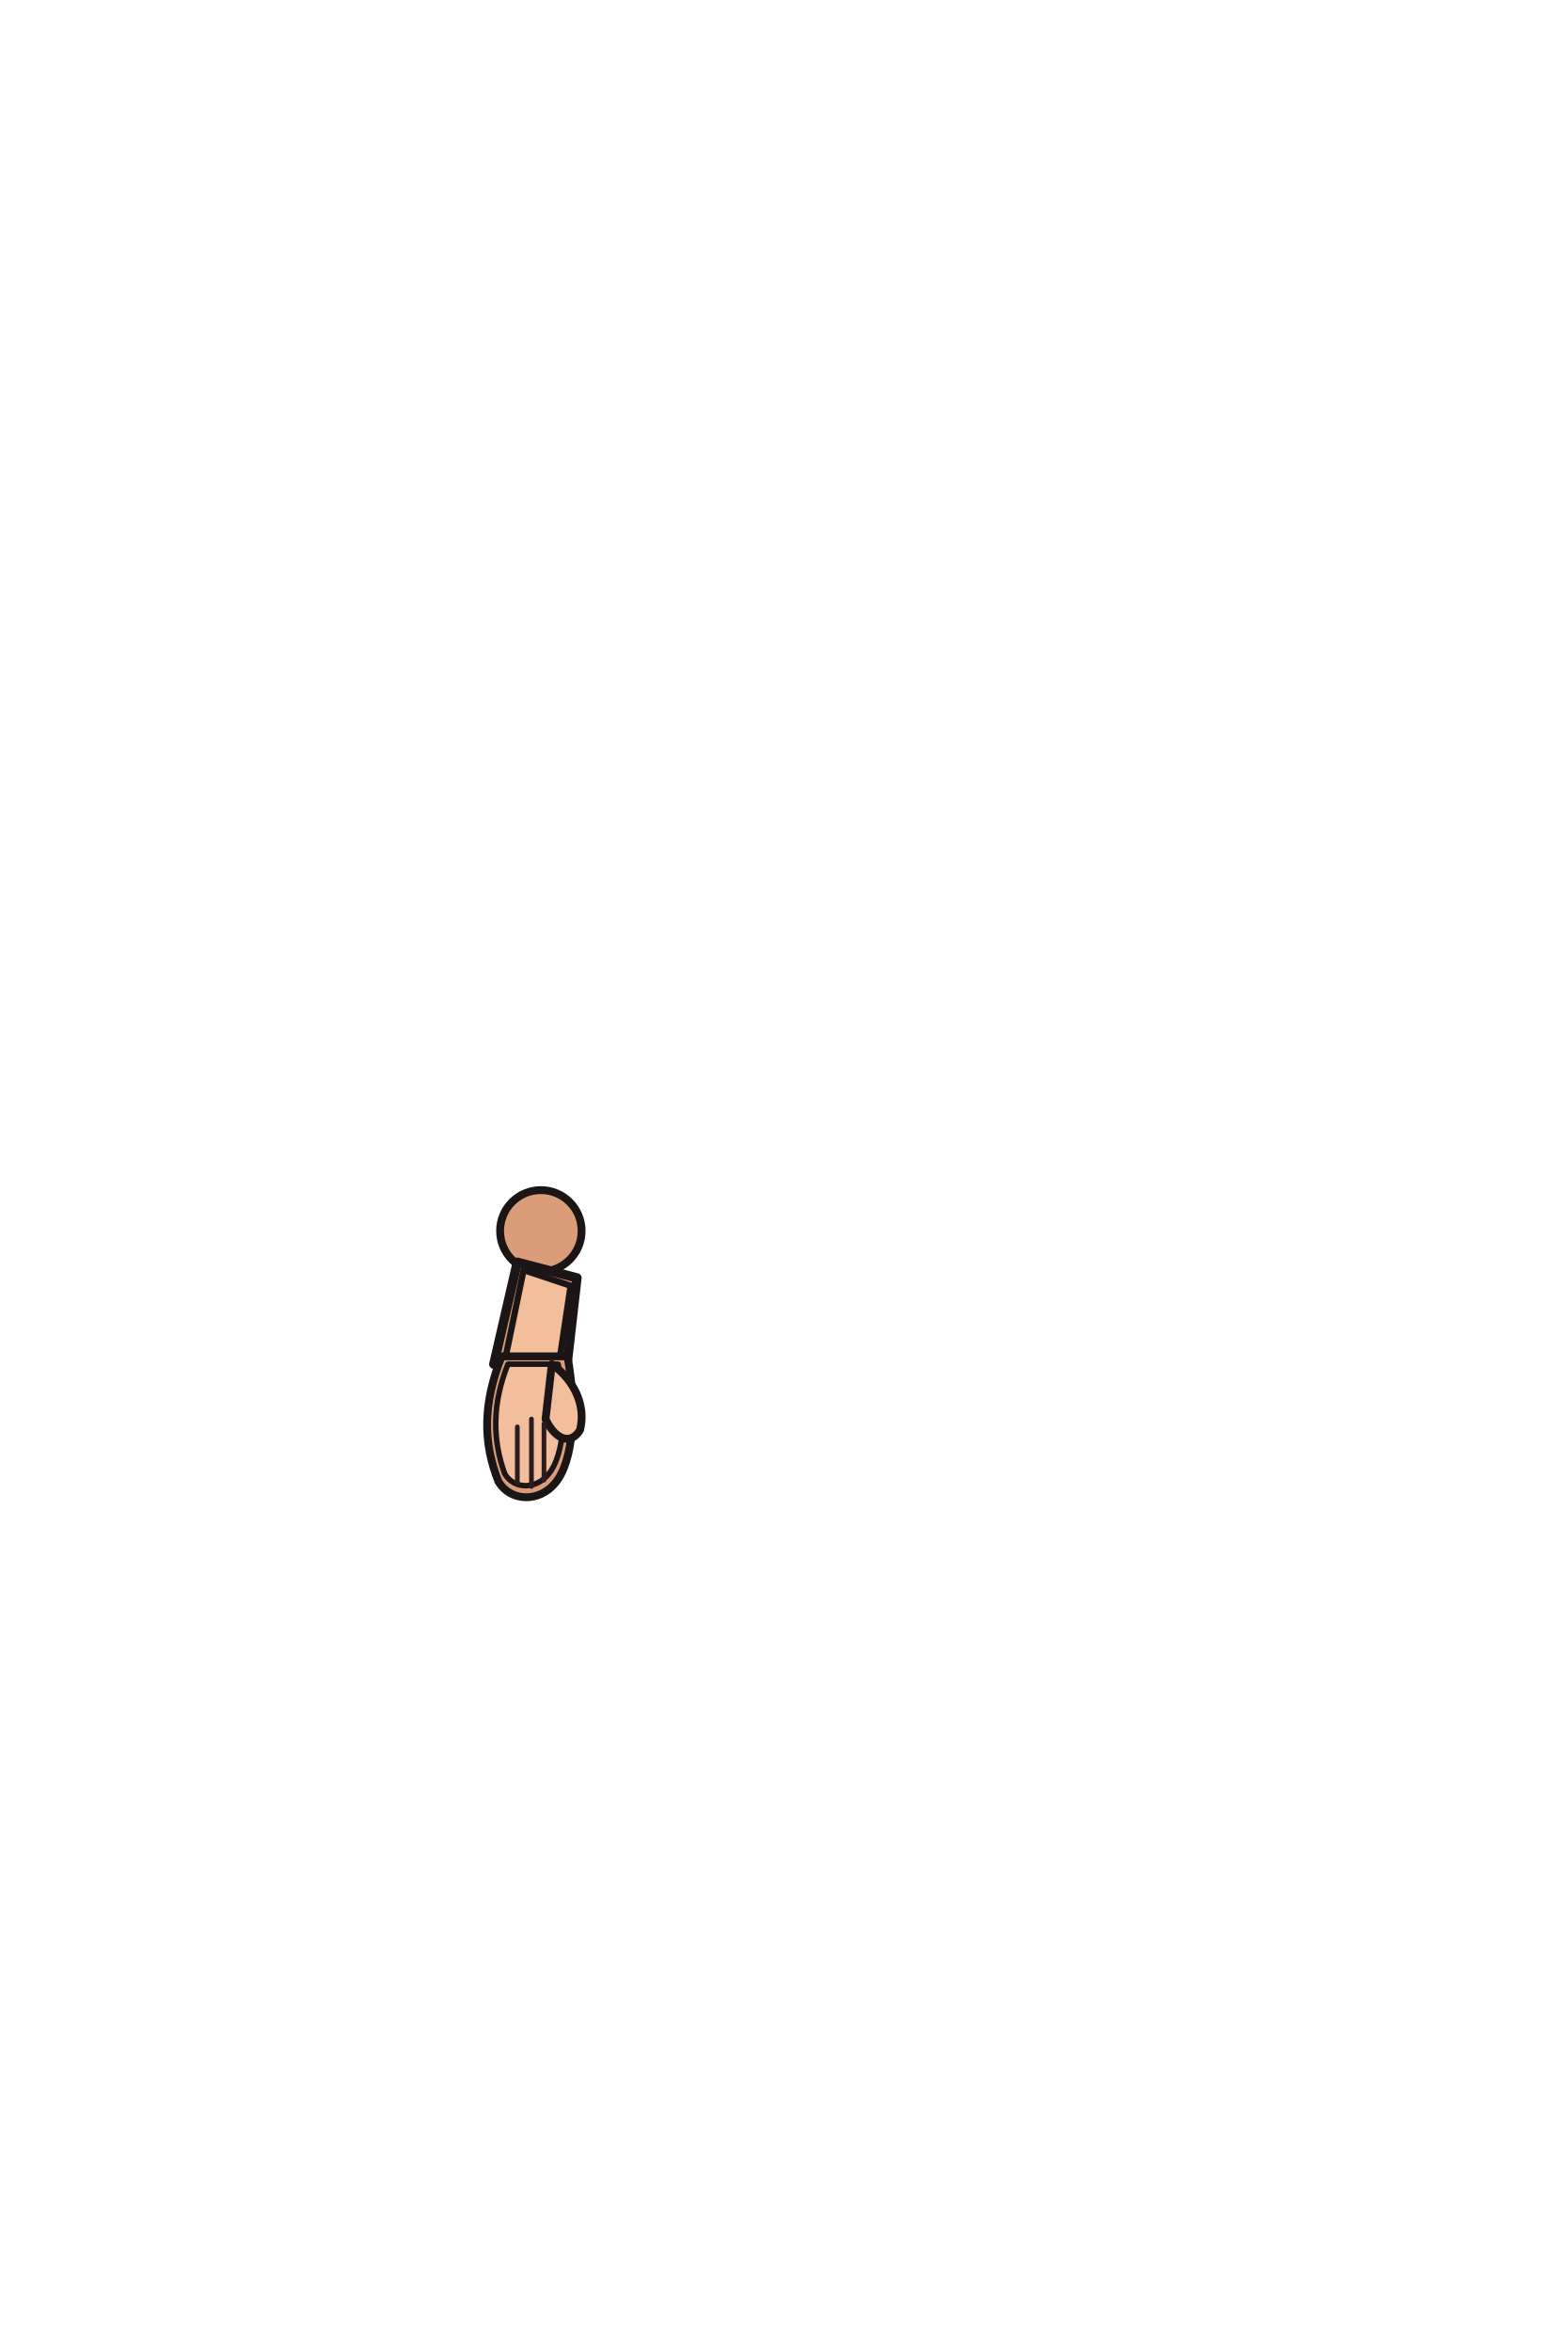
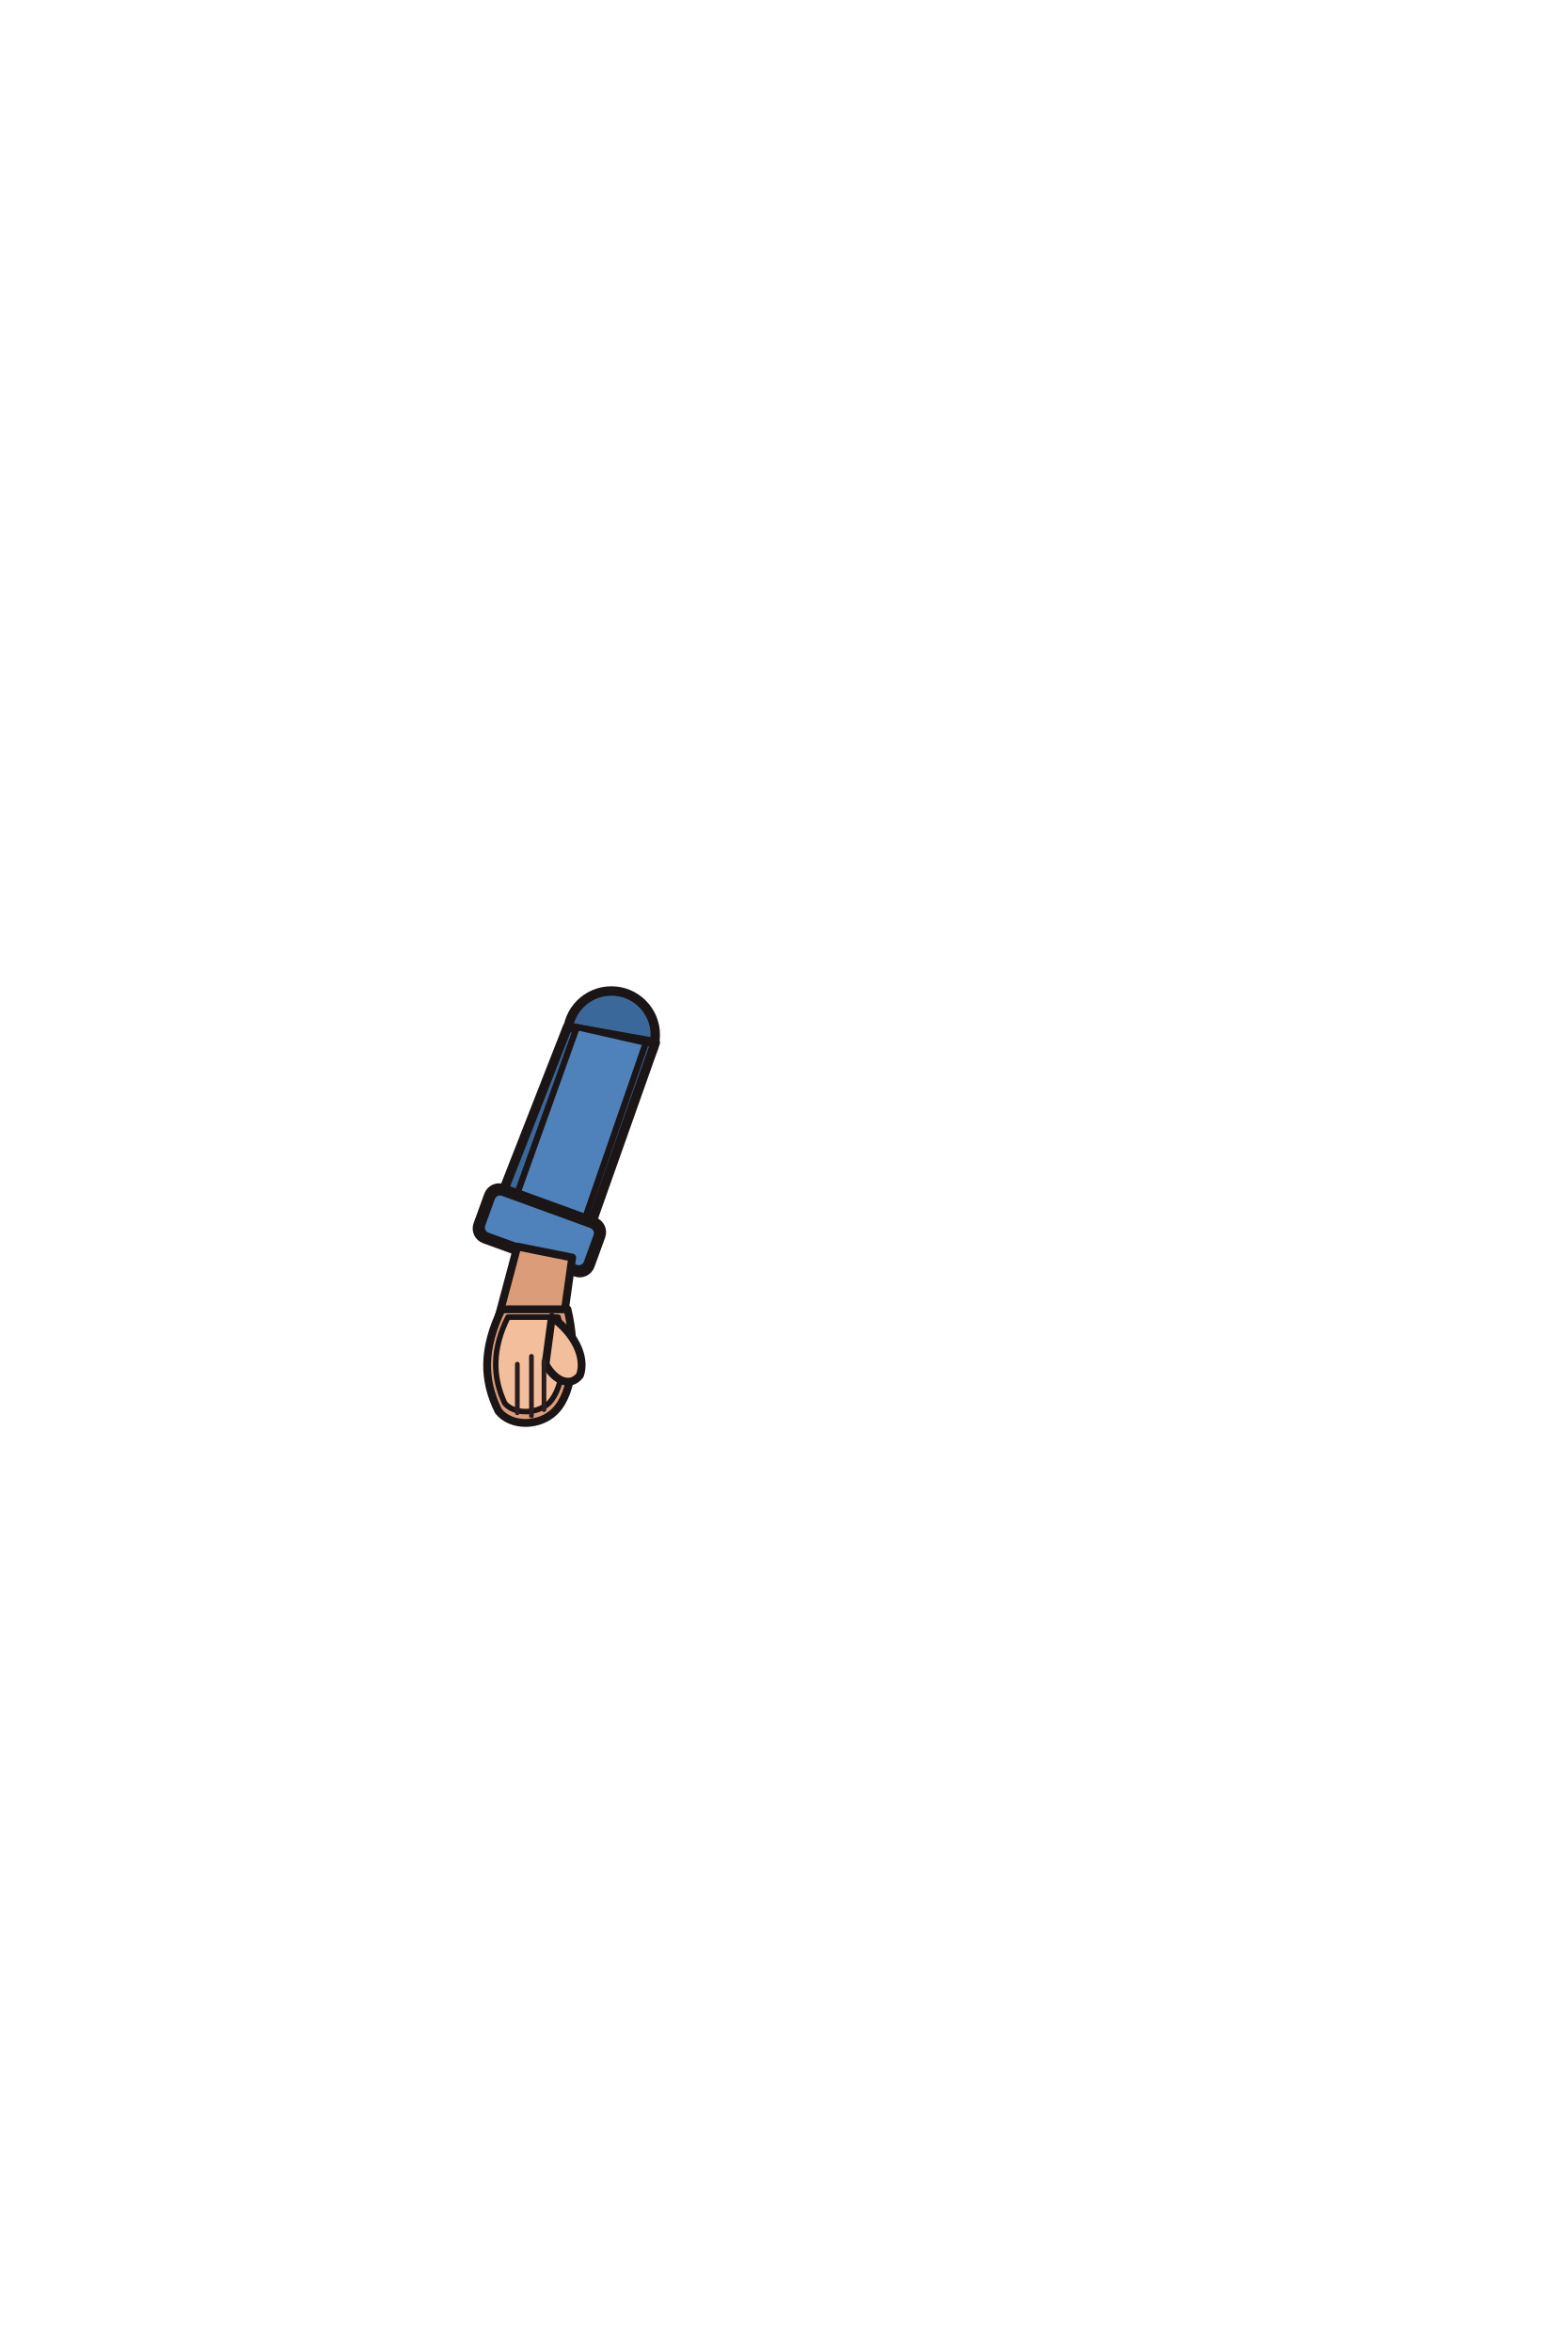
<svg xmlns="http://www.w3.org/2000/svg" viewBox="0 0 1000 1500" width="1000" height="1500">
  <g id="layer_arm_lower_left">
-     <circle cx="345" cy="785" r="26" fill="#db9c79" stroke="#1b1516" stroke-width="5" />
-     <path fill="#db9c79" stroke="#1b1516" stroke-width="6" stroke-linecap="round" stroke-linejoin="round" d="M330 805 L315 870 L360 885 L368 815 Z" />
-     <path fill="#f3be9b" stroke="#1b1516" stroke-width="4" stroke-linecap="round" stroke-linejoin="round" d="M334 810 L322 868 L355 880 L364 820 Z" />
+     <circle cx="390" cy="660" r="28" fill="#3b689a" stroke="#1b1516" stroke-width="6" />
+     <path fill="#3b689a" stroke="#1b1516" stroke-width="6" stroke-linecap="round" stroke-linejoin="round" d="M362 655 L315 775 L372 795 L418 665 Z" />
+     <path fill="#4f82ba" stroke="#1b1516" stroke-width="4" stroke-linecap="round" stroke-linejoin="round" d="M368 655 L325 775 L368 792 L412 665 Z" />
+     <g transform="rotate(20, 345, 785)">
+       <rect x="306" y="768" width="76" height="34" rx="7" fill="#3b689a" stroke="#1b1516" stroke-width="6" />
+       <rect x="309" y="771" width="70" height="28" rx="5" fill="#4f82ba" stroke="#1b1516" stroke-width="3" />
+     </g>
    <g id="boy_hand_l">
-       <path fill="#db9c79" stroke="#1b1516" stroke-width="5" stroke-linecap="round" stroke-linejoin="round" d="M320 865 C308 895 308 920 318 945 C326 958 344 958 354 946 C366 932 368 898 362 865 Z" />
-       <path fill="#f3be9b" stroke="#1b1516" stroke-width="3.5" stroke-linecap="round" stroke-linejoin="round" d="M324 870 C314 895 314 918 322 940 C328 950 342 950 350 940 C360 928 362 898 356 870 Z" />
-       <path fill="#f3be9b" stroke="#1b1516" stroke-width="5" stroke-linecap="round" stroke-linejoin="round" d="M352 870 C366 880 374 896 370 912 C364 922 354 918 348 905 Z" />
-       <line x1="330" y1="946" x2="330" y2="910" stroke="#2b1d1f" stroke-width="3" stroke-linecap="round" />
-       <line x1="339" y1="948" x2="339" y2="905" stroke="#2b1d1f" stroke-width="3" stroke-linecap="round" />
-       <line x1="347" y1="944" x2="347" y2="908" stroke="#2b1d1f" stroke-width="3" stroke-linecap="round" />
+       <path fill="#db9c79" stroke="#1b1516" stroke-width="5" stroke-linecap="round" stroke-linejoin="round" d="M330 795 L318 840 L358 852 L365 802 Z" />
+       <path fill="#db9c79" stroke="#1b1516" stroke-width="5" stroke-linecap="round" stroke-linejoin="round" d="M320 835 C308 860 308 880 318 900 C326 910 344 910 354 900 C366 888 368 860 362 835 Z" />
+       <path fill="#f3be9b" stroke="#1b1516" stroke-width="3.5" stroke-linecap="round" stroke-linejoin="round" d="M324 840 C314 860 314 878 322 895 C328 902 342 902 350 895 C360 885 362 860 356 840 Z" />
+       <path fill="#f3be9b" stroke="#1b1516" stroke-width="5" stroke-linecap="round" stroke-linejoin="round" d="M352 840 C366 850 374 865 370 877 C364 885 354 881 348 870 Z" />
+       <line x1="330" y1="901" x2="330" y2="870" stroke="#2b1d1f" stroke-width="3" stroke-linecap="round" />
+       <line x1="339" y1="903" x2="339" y2="865" stroke="#2b1d1f" stroke-width="3" stroke-linecap="round" />
+       <line x1="347" y1="899" x2="347" y2="868" stroke="#2b1d1f" stroke-width="3" stroke-linecap="round" />
    </g>
  </g>
</svg>
